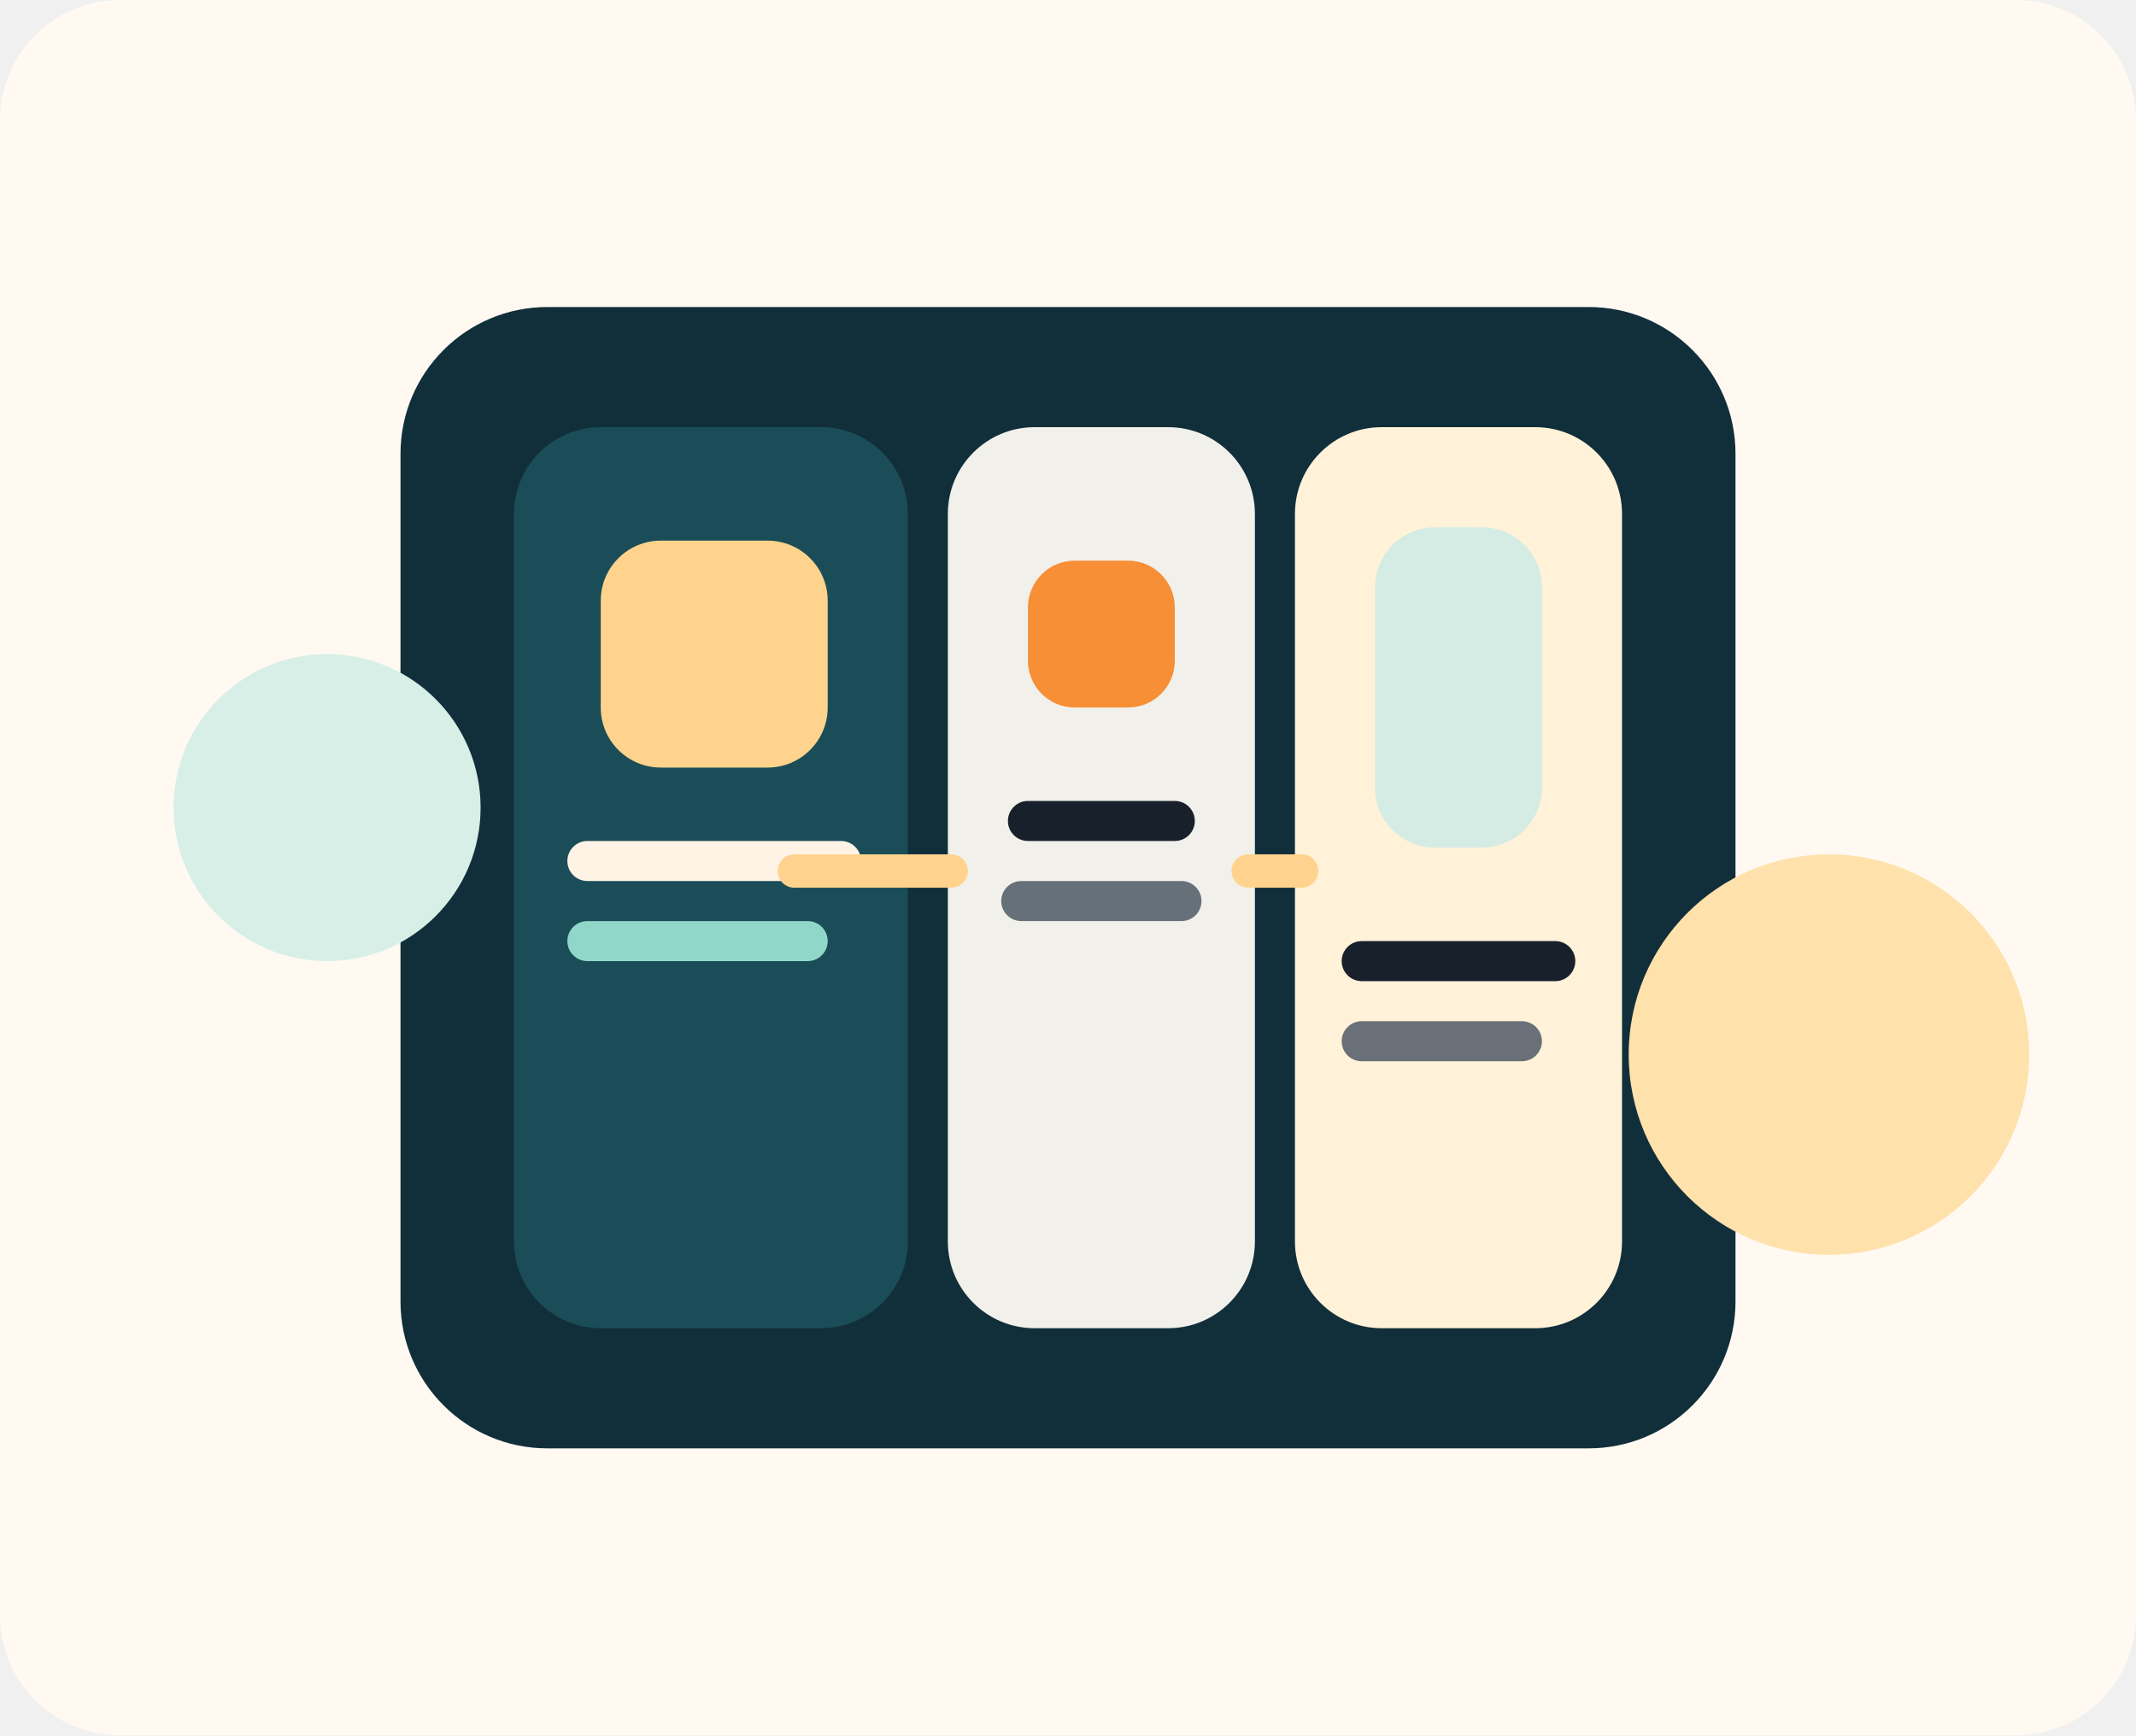
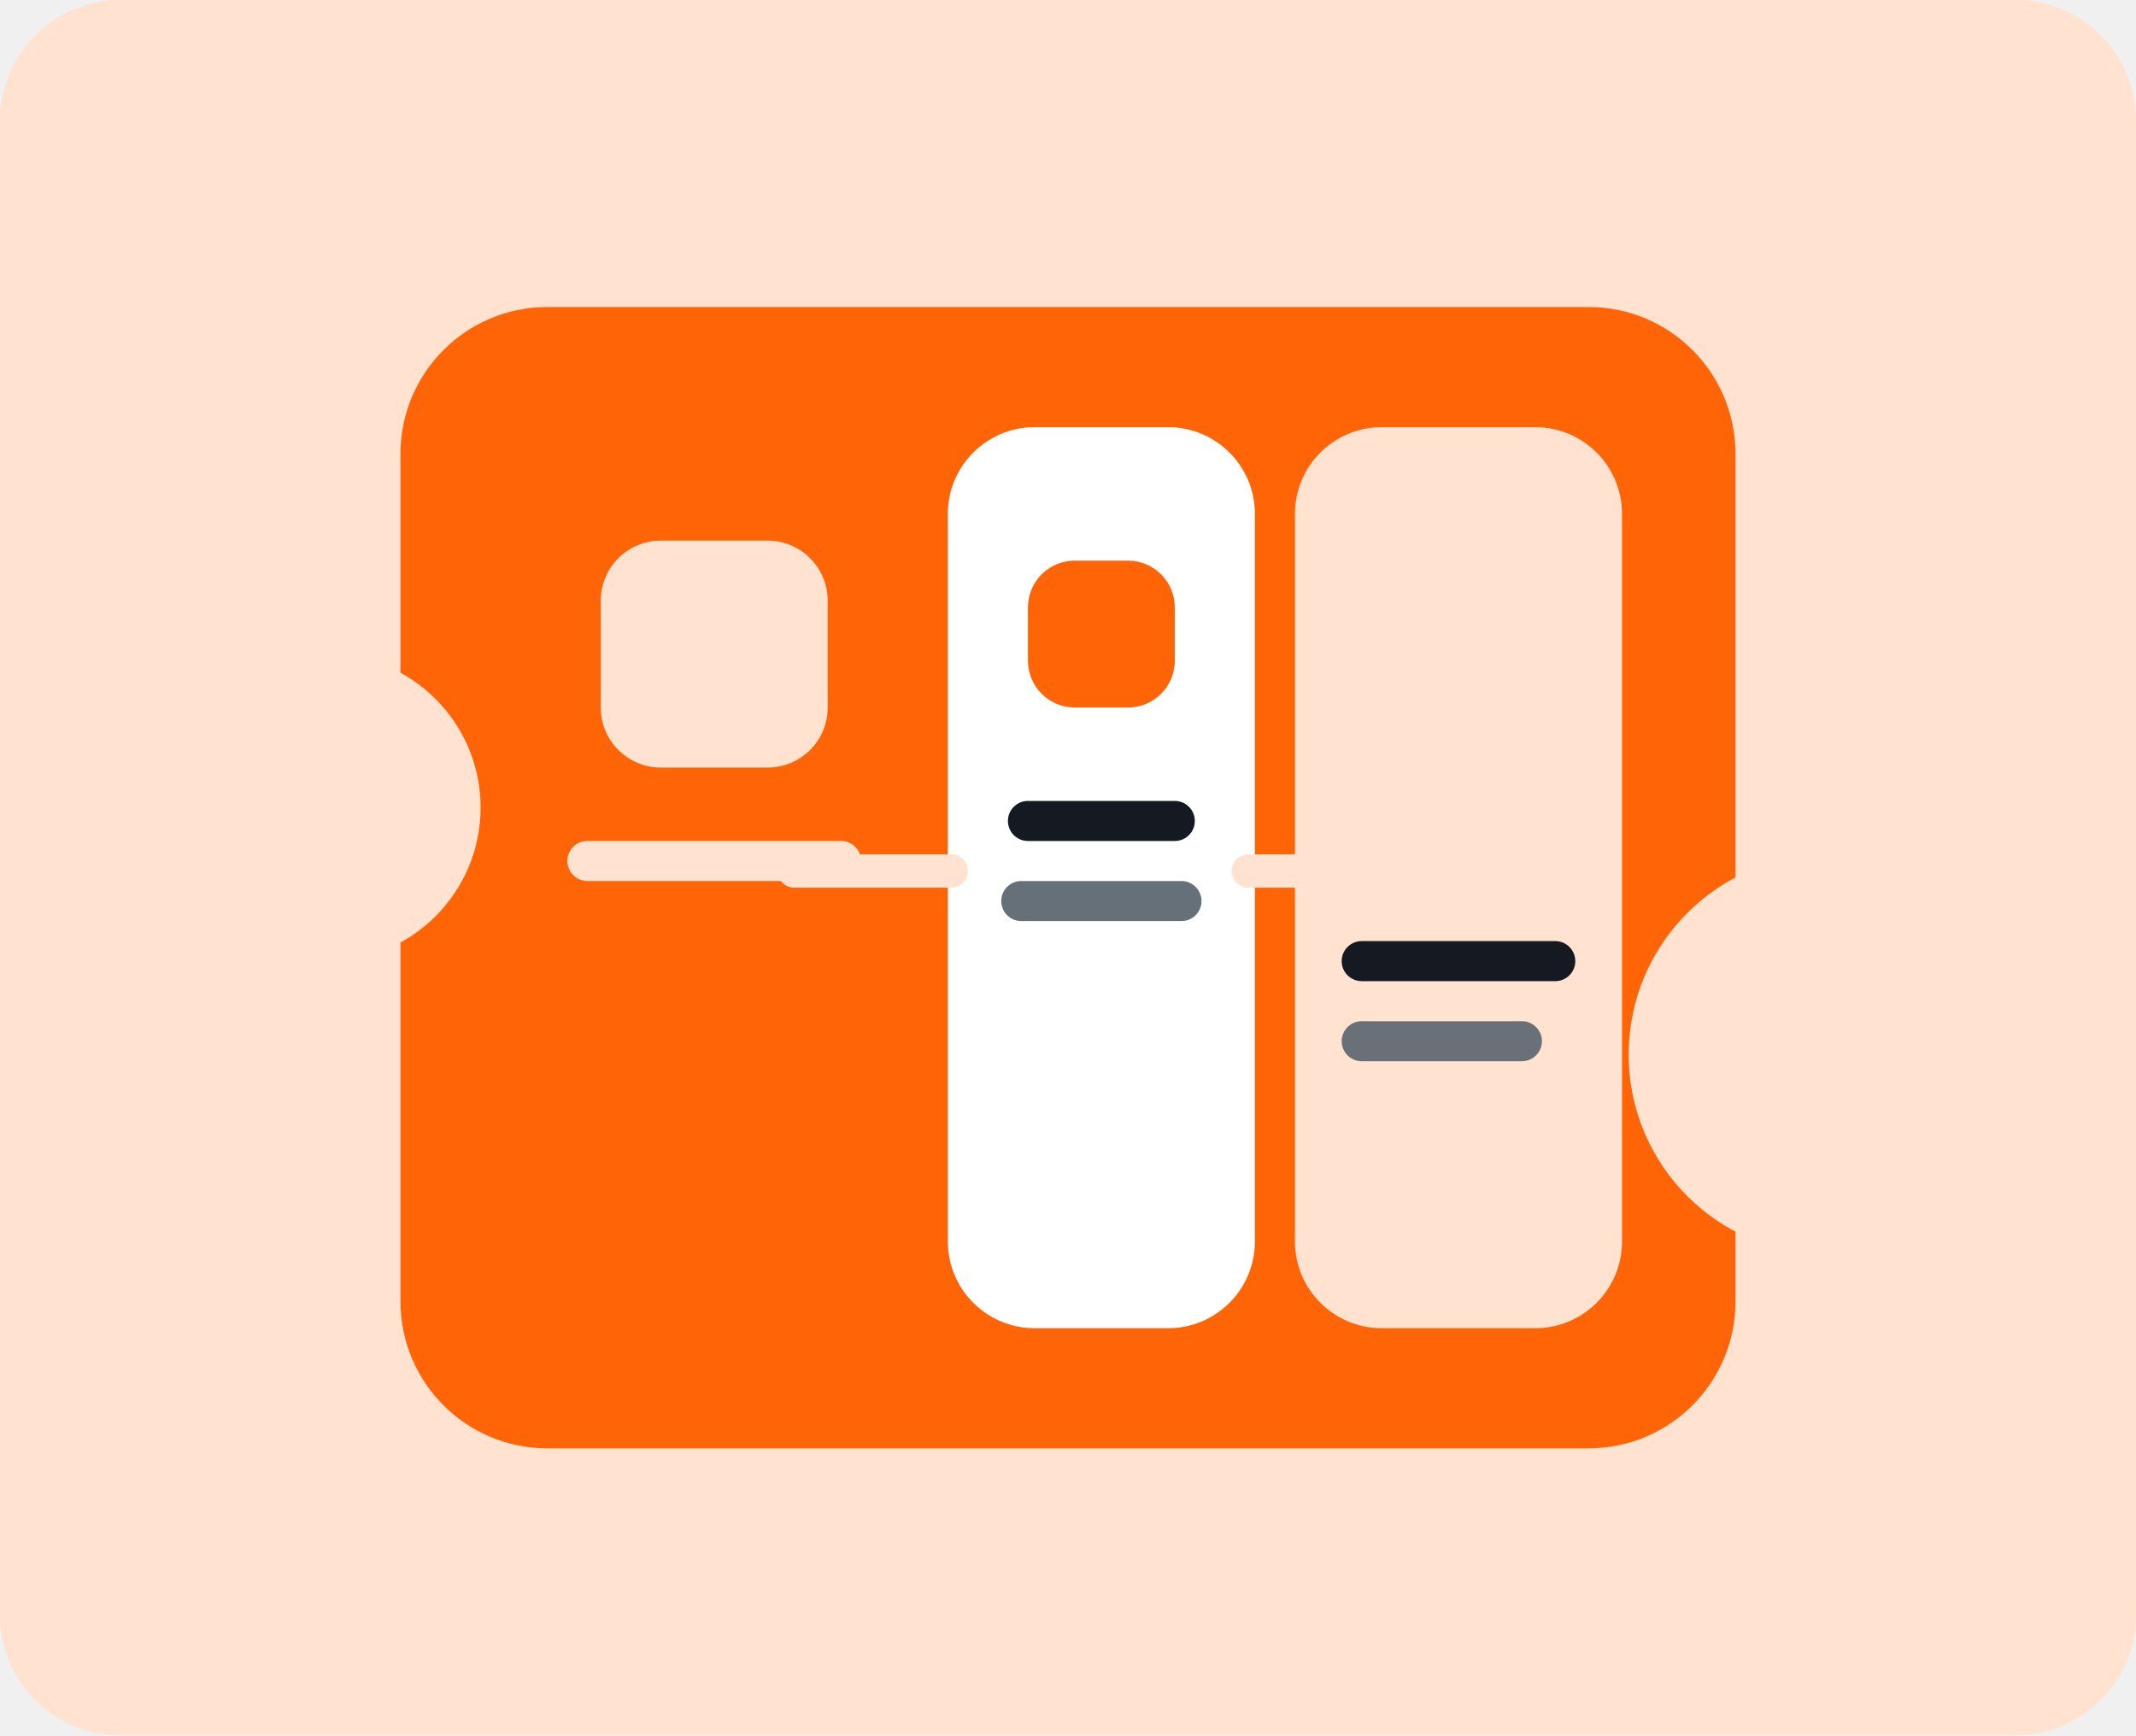
<svg xmlns="http://www.w3.org/2000/svg" width="640" height="520" viewBox="0 0 640 520" fill="none">
-   <rect width="640" height="520" rx="36" fill="#FFF9F2" />
-   <path d="M120 136C120 111.699 139.699 92 164 92H476C500.301 92 520 111.699 520 136V390C520 414.301 500.301 434 476 434H164C139.699 434 120 414.301 120 390V136Z" fill="#112F3A" />
-   <rect x="154" y="128" width="118" height="270" rx="26" fill="#1A4D57" />
-   <rect x="180" y="162" width="68" height="68" rx="18" fill="#FFD38D" />
-   <rect x="170" y="252" width="88" height="12" rx="6" fill="#FFF3E6" />
-   <rect x="170" y="276" width="78" height="12" rx="6" fill="#90D7CA" />
-   <rect x="284" y="128" width="92" height="270" rx="26" fill="#F2F0EA" />
-   <rect x="308" y="168" width="44" height="44" rx="14" fill="#F78F37" />
-   <rect x="302" y="240" width="56" height="12" rx="6" fill="#18212B" />
+   <rect width="640" height="520" rx="36" fill="#FFE3D0" />
+   <path d="M120 136C120 111.699 139.699 92 164 92H476C500.301 92 520 111.699 520 136V390C520 414.301 500.301 434 476 434H164C139.699 434 120 414.301 120 390V136Z" fill="#ff6507" />
+   <rect x="154" y="128" width="118" height="270" rx="26" fill="#ff6507" />
+   <rect x="180" y="162" width="68" height="68" rx="18" fill="#FFE3D0" />
+   <rect x="170" y="252" width="88" height="12" rx="6" fill="#FFE3D0" />
+   <rect x="170" y="276" width="78" height="12" rx="6" fill="#ff6507" />
+   <rect x="284" y="128" width="92" height="270" rx="26" fill="#FFFFFF" />
+   <rect x="308" y="168" width="44" height="44" rx="14" fill="#FF6507" />
+   <rect x="302" y="240" width="56" height="12" rx="6" fill="#141922" />
  <rect x="300" y="264" width="60" height="12" rx="6" fill="#667079" />
-   <rect x="388" y="128" width="98" height="270" rx="26" fill="#FFF2D8" />
-   <rect x="412" y="158" width="50" height="96" rx="18" fill="#D4ECE4" />
-   <rect x="402" y="282" width="70" height="12" rx="6" fill="#18212B" />
+   <rect x="388" y="128" width="98" height="270" rx="26" fill="#FFE3D0" />
+   <rect x="412" y="158" width="50" height="96" rx="18" fill="#ffe3d0" />
+   <rect x="402" y="282" width="70" height="12" rx="6" fill="#141922" />
  <rect x="402" y="306" width="60" height="12" rx="6" fill="#6A7077" />
-   <path d="M238 261H285" stroke="#FFD38D" stroke-width="10" stroke-linecap="round" />
-   <path d="M374 261H390" stroke="#FFD38D" stroke-width="10" stroke-linecap="round" />
-   <circle cx="98" cy="242" r="46" fill="#D8EFE7" />
-   <circle cx="548" cy="316" r="60" fill="#FFE1AB" />
+   <path d="M238 261H285" stroke="#FFE3D0" stroke-width="10" stroke-linecap="round" />
+   <path d="M374 261H390" stroke="#FFE3D0" stroke-width="10" stroke-linecap="round" />
+   <circle cx="98" cy="242" r="46" fill="#ffe3d0" />
+   <circle cx="548" cy="316" r="60" fill="#FFE3D0" />
</svg>
